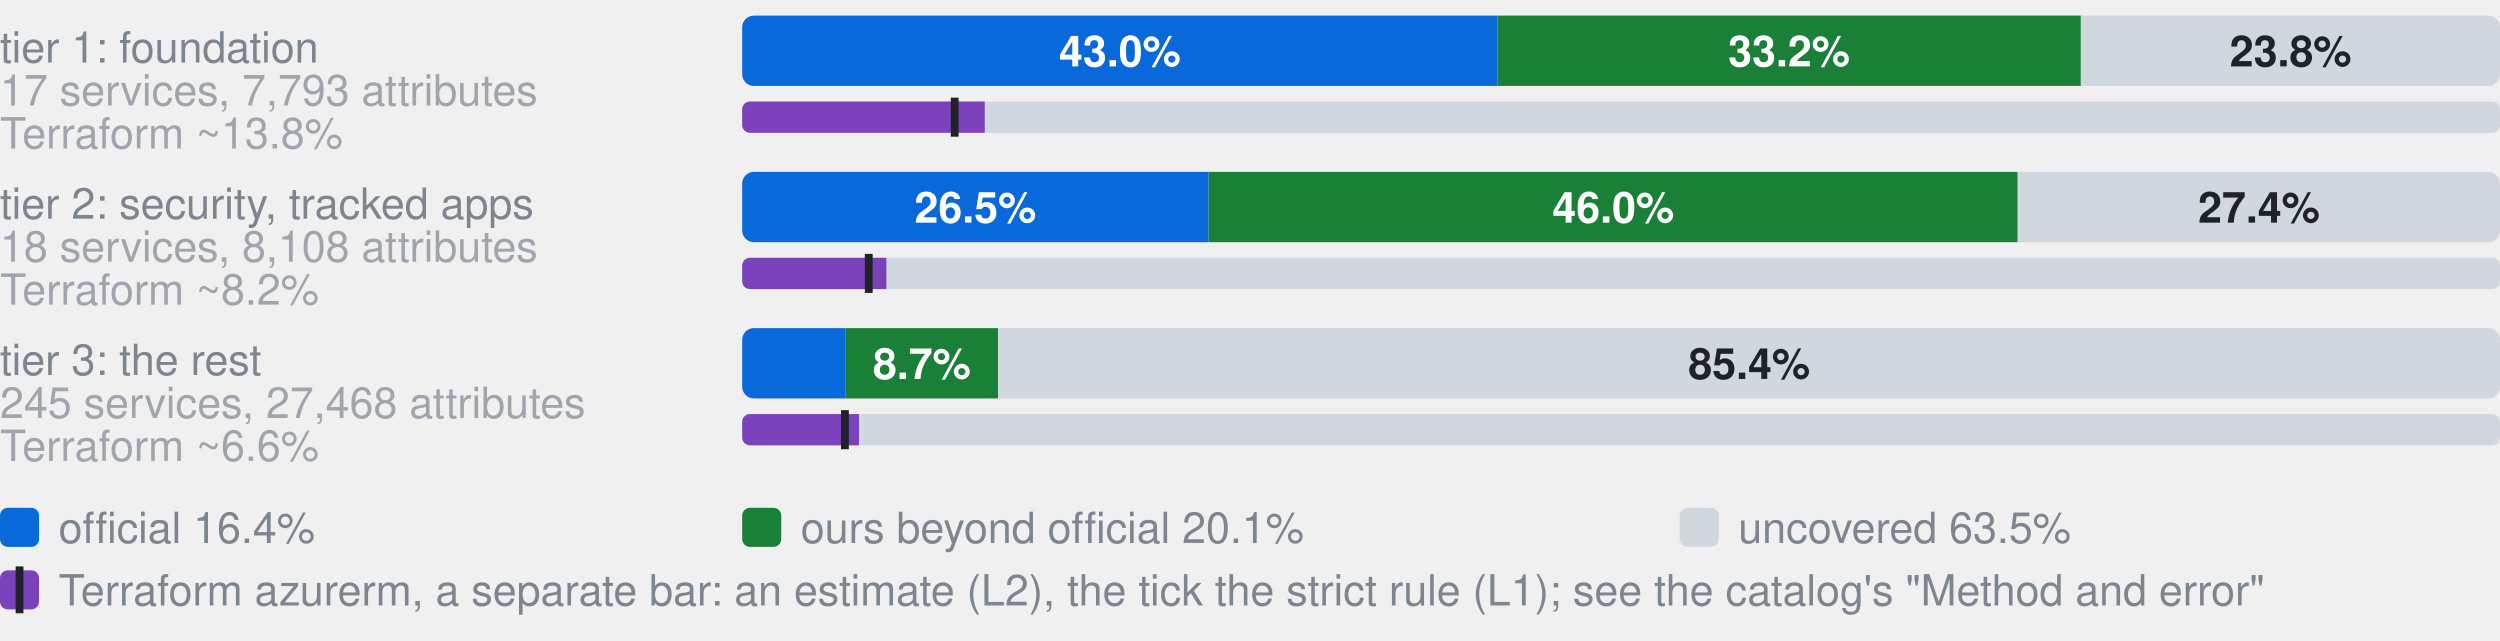
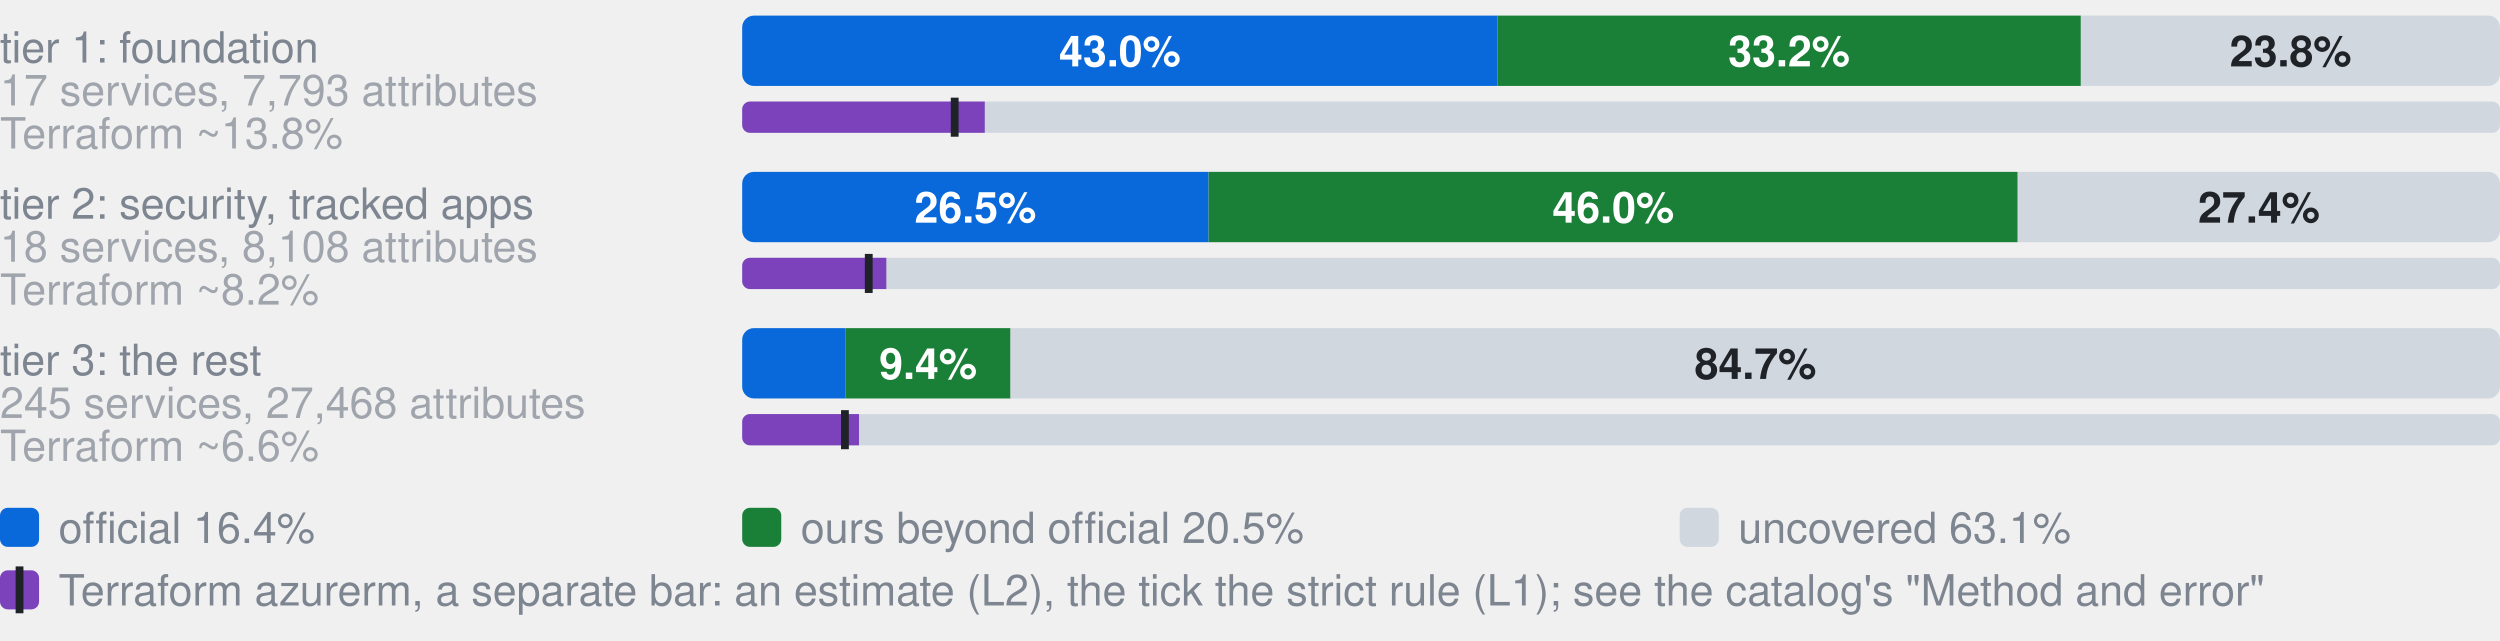
- <svg xmlns="http://www.w3.org/2000/svg" width="640" height="164" viewBox="0 0 640 164" role="img" aria-label="Coverage by tier. tier 1: foundation, 17 services, 7,793 attributes: 43.0% official, 33.2% ours beyond official, 23.8% uncovered, of 7793 attributes; Terraform azurerm, an estimate: 13.8% (L2), 12.1% by the strict rule (L1); tier 2: security, tracked apps, 18 services, 8,108 attributes: 26.5% official, 46.0% ours beyond official, 27.4% uncovered, of 8108 attributes; Terraform azurerm, an estimate: 8.2% (L2), 7.2% by the strict rule (L1); tier 3: the rest, 245 services, 27,468 attributes: 5.9% official, 8.7% ours beyond official, 85.4% uncovered, of 27468 attributes; Terraform azurerm, an estimate: 6.6% (L2), 5.9% by the strict rule (L1)">
+ <svg xmlns="http://www.w3.org/2000/svg" width="640" height="164" viewBox="0 0 640 164" role="img" aria-label="Coverage by tier. tier 1: foundation, 17 services, 7,793 attributes: 43.0% official, 33.2% ours beyond official, 23.8% uncovered, of 7793 attributes; Terraform azurerm, an estimate: 13.8% (L2), 12.1% by the strict rule (L1); tier 2: security, tracked apps, 18 services, 8,108 attributes: 26.5% official, 46.0% ours beyond official, 27.4% uncovered, of 8108 attributes; Terraform azurerm, an estimate: 8.2% (L2), 7.2% by the strict rule (L1); tier 3: the rest, 245 services, 27,468 attributes: 5.9% official, 9.4% ours beyond official, 84.7% uncovered, of 27468 attributes; Terraform azurerm, an estimate: 6.6% (L2), 5.9% by the strict rule (L1)">
  <style>text{font-family:-apple-system,BlinkMacSystemFont,"Segoe UI",Helvetica,Arial,sans-serif}.s{font-size:11px;font-weight:600}.t{font-size:11px;fill:#7d8590}.h{font-size:12px;font-weight:600;fill:#7d8590}</style>
  <text x="0" y="16.0" class="t">tier 1: foundation</text>
  <text x="0" y="27.0" class="t" opacity="0.7">17 services, 7,793 attributes</text>
  <clipPath id="g0">
    <rect x="190.0" y="4.0" width="450.0" height="18.0" rx="3" />
  </clipPath>
  <g clip-path="url(#g0)">
    <rect x="190.0" y="4.0" width="193.4" height="18.0" fill="#0969da" />
    <rect x="383.4" y="4.0" width="149.3" height="18.0" fill="#1a7f37" />
    <rect x="532.7" y="4.0" width="107.3" height="18.0" fill="#d0d7de" />
  </g>
  <text x="286.7" y="17.0" text-anchor="middle" fill="#fff" class="s">43.0%</text>
  <text x="458.0" y="17.0" text-anchor="middle" fill="#fff" class="s">33.2%</text>
  <text x="586.4" y="17.0" text-anchor="middle" fill="#1f2328" class="s">23.8%</text>
  <text x="0" y="38.0" class="t" opacity="0.7">Terraform ~13.8%</text>
  <clipPath id="t0">
    <rect x="190.0" y="26.0" width="450.0" height="8.0" rx="2" />
  </clipPath>
  <g clip-path="url(#t0)">
    <rect x="190.0" y="26.0" width="450.0" height="8.0" fill="#d0d7de" />
    <rect x="190.0" y="26.0" width="62.1" height="8.0" fill="#7b42bc" />
  </g>
  <rect x="243.4" y="25.0" width="2" height="10.0" fill="#1f2328" />
  <text x="0" y="56.0" class="t">tier 2: security, tracked apps</text>
  <text x="0" y="67.0" class="t" opacity="0.7">18 services, 8,108 attributes</text>
  <clipPath id="g1">
    <rect x="190.0" y="44.0" width="450.0" height="18.0" rx="3" />
  </clipPath>
  <g clip-path="url(#g1)">
    <rect x="190.0" y="44.0" width="119.4" height="18.0" fill="#0969da" />
    <rect x="309.4" y="44.0" width="207.1" height="18.0" fill="#1a7f37" />
    <rect x="516.6" y="44.0" width="123.4" height="18.0" fill="#d0d7de" />
  </g>
  <text x="249.7" y="57.0" text-anchor="middle" fill="#fff" class="s">26.5%</text>
  <text x="413.0" y="57.0" text-anchor="middle" fill="#fff" class="s">46.0%</text>
  <text x="578.3" y="57.0" text-anchor="middle" fill="#1f2328" class="s">27.4%</text>
  <text x="0" y="78.0" class="t" opacity="0.7">Terraform ~8.2%</text>
  <clipPath id="t1">
    <rect x="190.0" y="66.0" width="450.0" height="8.0" rx="2" />
  </clipPath>
  <g clip-path="url(#t1)">
    <rect x="190.0" y="66.0" width="450.0" height="8.0" fill="#d0d7de" />
    <rect x="190.0" y="66.0" width="36.9" height="8.0" fill="#7b42bc" />
  </g>
  <rect x="221.4" y="65.0" width="2" height="10.0" fill="#1f2328" />
  <text x="0" y="96.0" class="t">tier 3: the rest</text>
  <text x="0" y="107.0" class="t" opacity="0.7">245 services, 27,468 attributes</text>
  <clipPath id="g2">
    <rect x="190.0" y="84.0" width="450.0" height="18.0" rx="3" />
  </clipPath>
  <g clip-path="url(#g2)">
    <rect x="190.0" y="84.0" width="26.5" height="18.0" fill="#0969da" />
-     <rect x="216.5" y="84.0" width="39.0" height="18.0" fill="#1a7f37" />
-     <rect x="255.5" y="84.0" width="384.5" height="18.0" fill="#d0d7de" />
+     <rect x="216.5" y="84.0" width="42.2" height="18.0" fill="#1a7f37" />
+     <rect x="258.7" y="84.0" width="381.3" height="18.0" fill="#d0d7de" />
  </g>
-   <text x="236.0" y="97.0" text-anchor="middle" fill="#fff" class="s">8.7%</text>
-   <text x="447.8" y="97.0" text-anchor="middle" fill="#1f2328" class="s">85.4%</text>
+   <text x="237.6" y="97.0" text-anchor="middle" fill="#fff" class="s">9.4%</text>
+   <text x="449.4" y="97.0" text-anchor="middle" fill="#1f2328" class="s">84.7%</text>
  <text x="0" y="118.0" class="t" opacity="0.7">Terraform ~6.6%</text>
  <clipPath id="t2">
    <rect x="190.0" y="106.0" width="450.0" height="8.0" rx="2" />
  </clipPath>
  <g clip-path="url(#t2)">
    <rect x="190.0" y="106.0" width="450.0" height="8.0" fill="#d0d7de" />
    <rect x="190.0" y="106.0" width="29.9" height="8.0" fill="#7b42bc" />
  </g>
  <rect x="215.3" y="105.0" width="2" height="10.0" fill="#1f2328" />
  <rect x="0" y="130" width="10" height="10" rx="2" fill="#0969da" />
  <text x="15" y="139" class="t">official 16.4%</text>
  <rect x="190" y="130" width="10" height="10" rx="2" fill="#1a7f37" />
-   <text x="205" y="139" class="t">ours beyond official 20.1%</text>
+   <text x="205" y="139" class="t">ours beyond official 20.5%</text>
  <rect x="430" y="130" width="10" height="10" rx="2" fill="#d0d7de" />
-   <text x="445" y="139" class="t">uncovered 63.5%</text>
+   <text x="445" y="139" class="t">uncovered 63.1%</text>
  <rect x="0" y="146" width="10" height="10" rx="2" fill="#7b42bc" />
  <rect x="4" y="145" width="2" height="12" fill="#1f2328" />
  <text x="15" y="155" class="t">Terraform azurerm, a separate bar: an estimate (L2), the tick the strict rule (L1); see the catalog's "Method and error"</text>
</svg>
